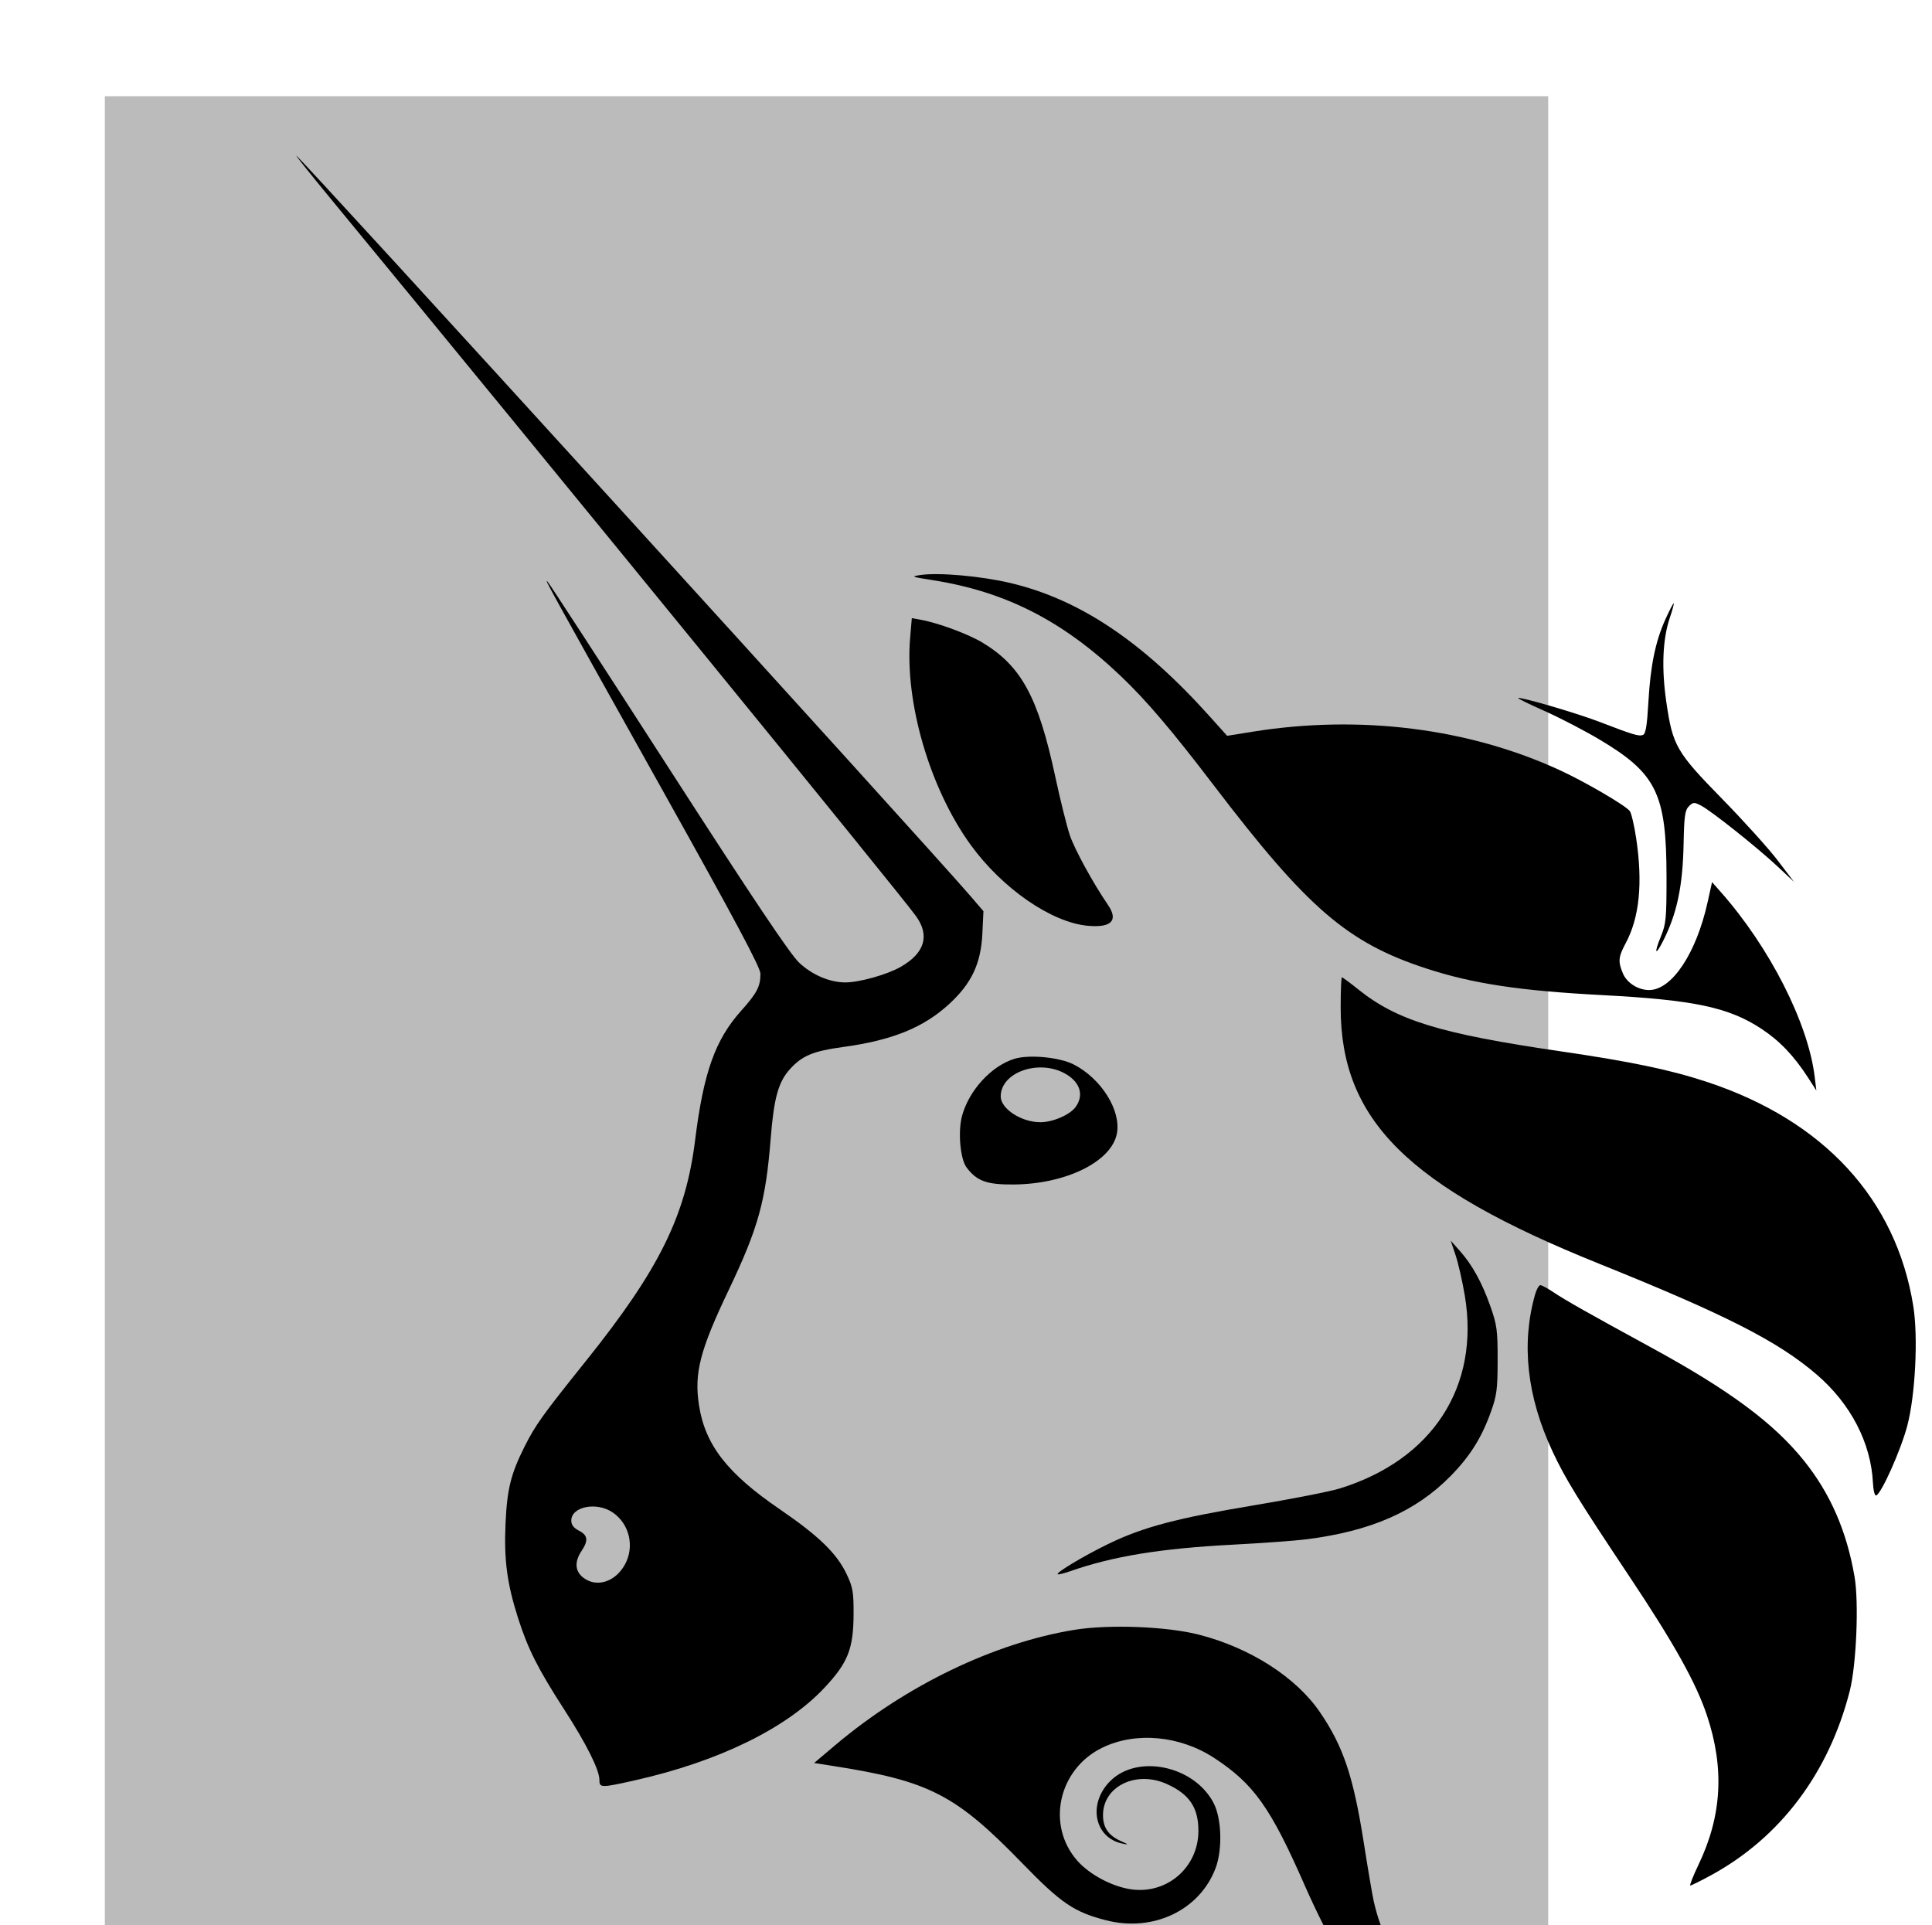
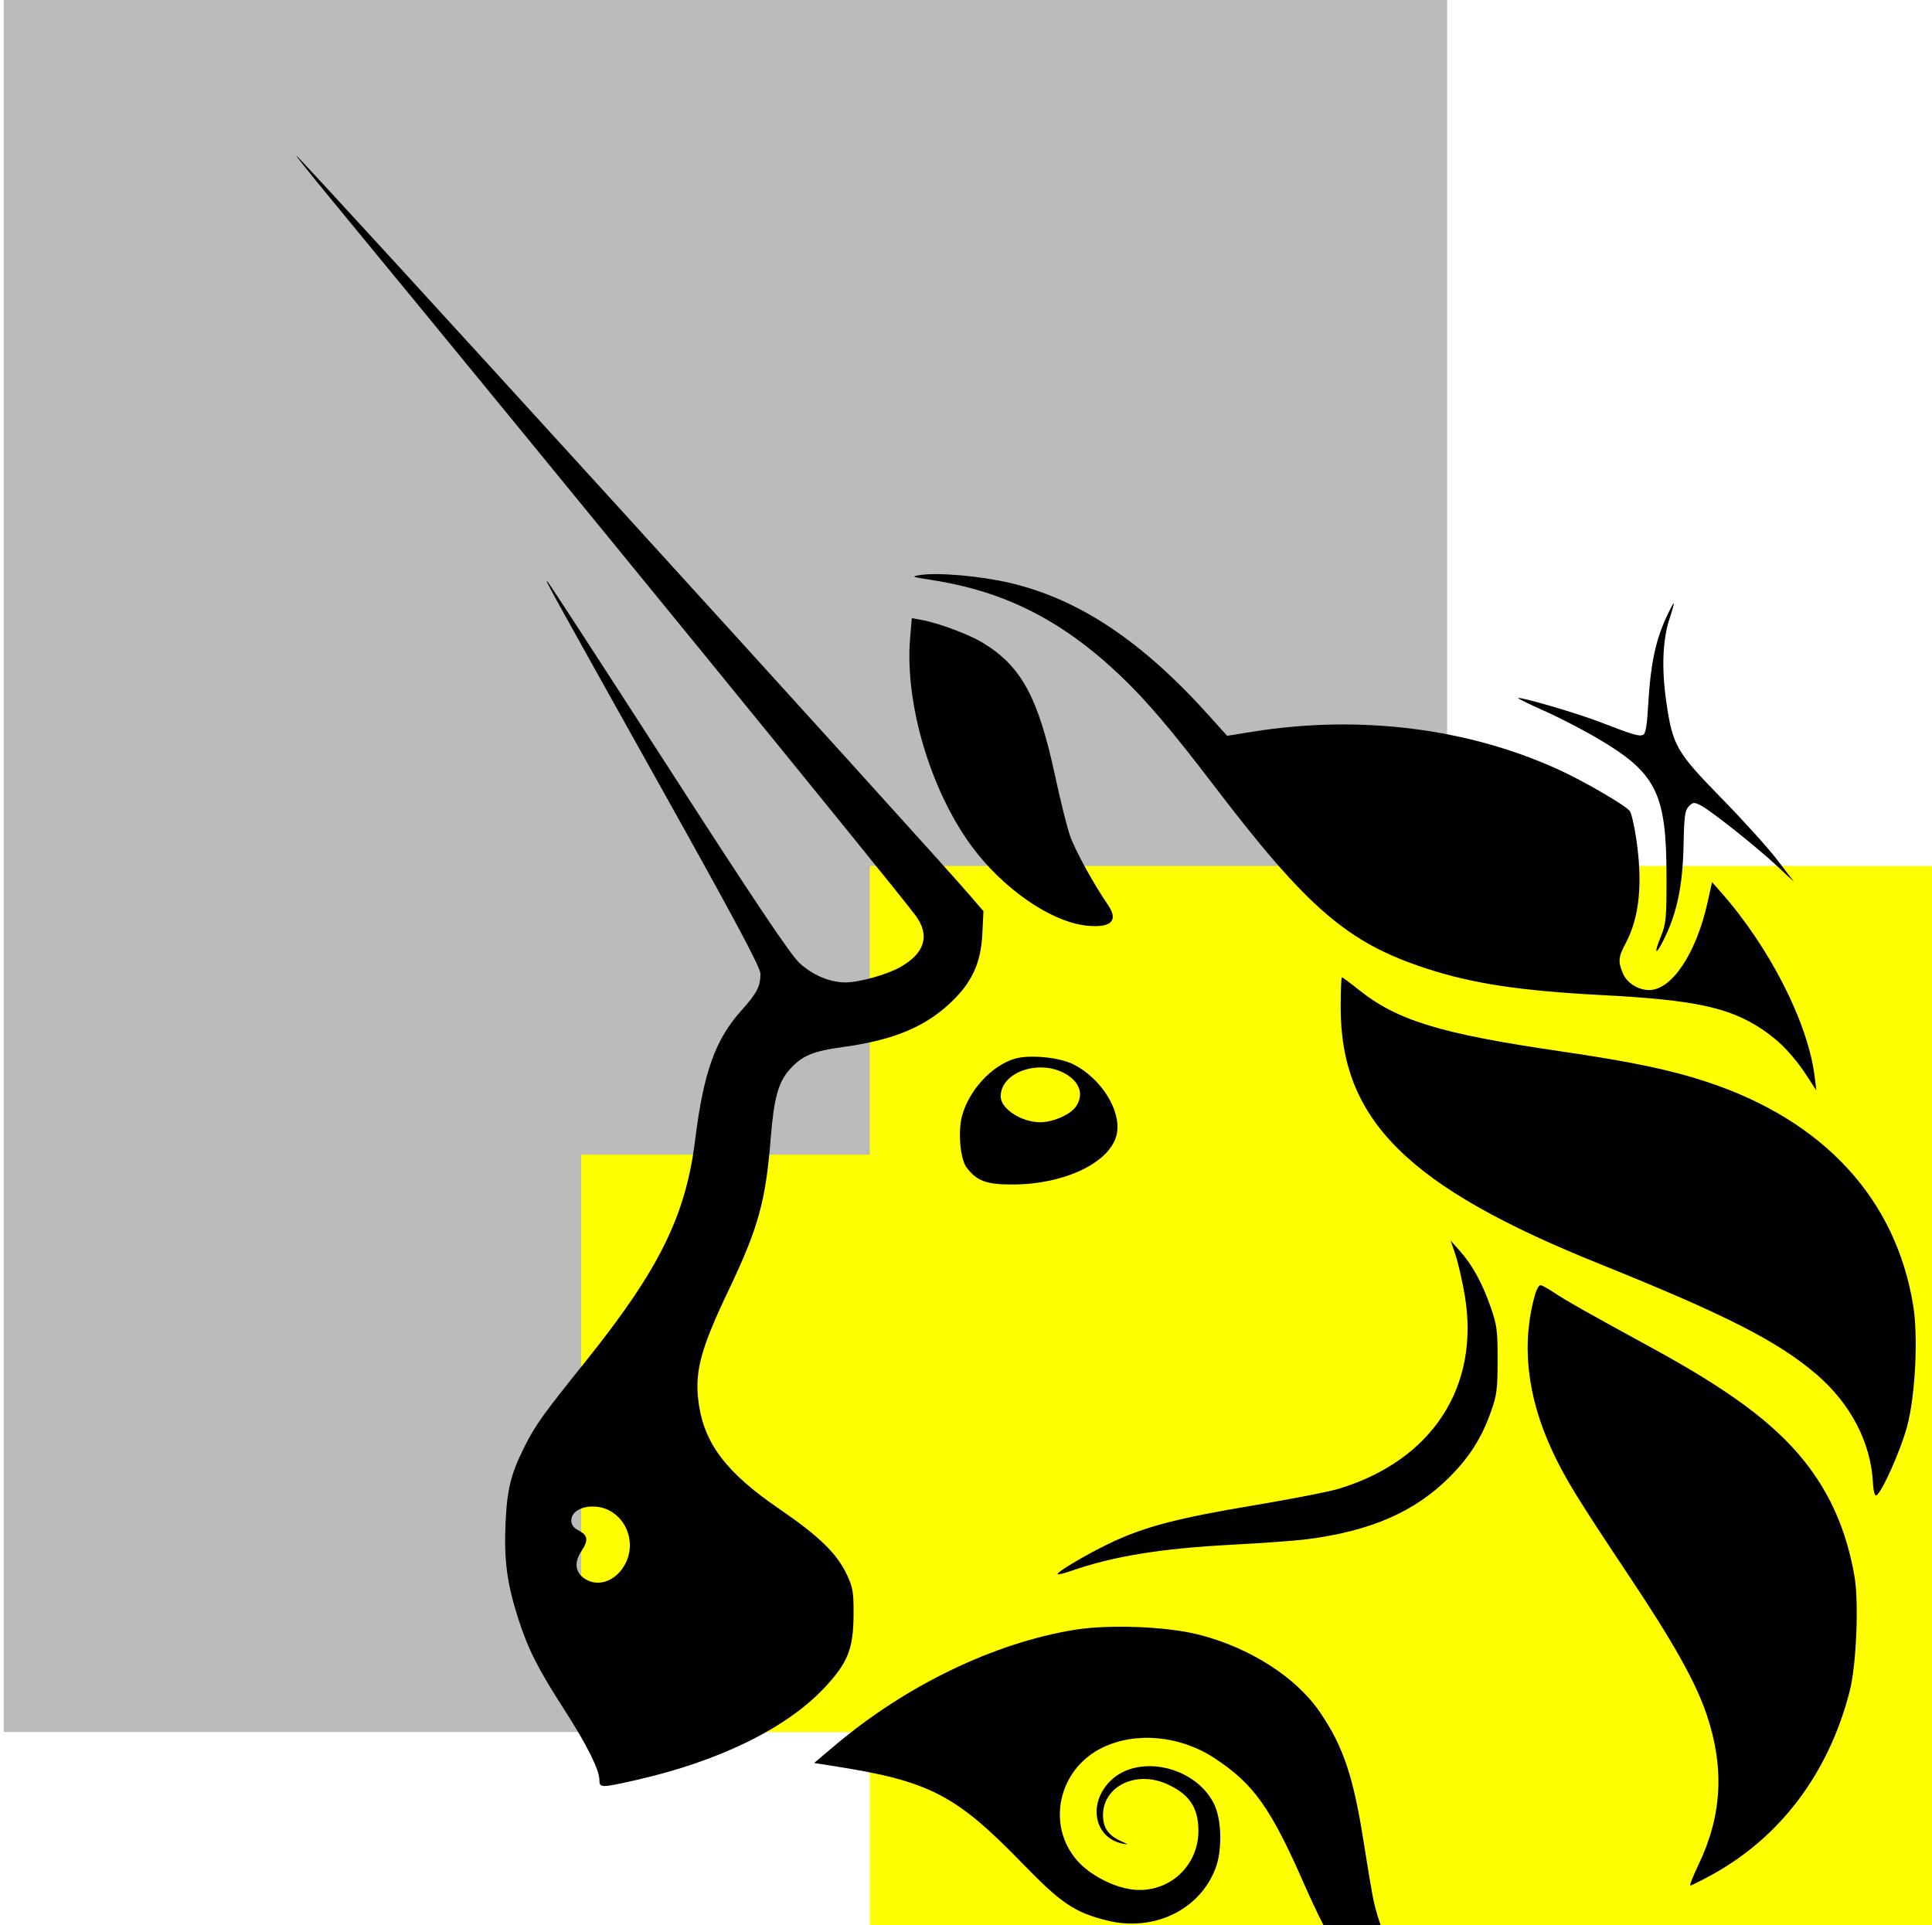
<svg xmlns="http://www.w3.org/2000/svg" width="257" height="256" viewBox="0 0 200 200" fill="none">
-   <rect x="10.504" y="10.0" width="150" height="200" fill="#bbb" />
+   <rect x="0" y="0" width="150" height="180" fill="#bbb" />
+   <rect x="90" y="90.0" width="200" height="200" fill="yellow" />
+   <rect x="60" y="120.0" width="180" height="60" fill="yellow" />
  <path d="M96.435 60.277C94.343 59.952 94.255 59.914 95.239 59.763C97.125 59.473 101.579 59.868 104.648 60.598C111.812 62.301 118.331 66.664 125.29 74.412L127.139 76.47L129.784 76.045C140.926 74.254 152.26 75.677 161.741 80.057C164.349 81.262 168.461 83.66 168.975 84.277C169.138 84.473 169.439 85.737 169.642 87.087C170.347 91.754 169.994 95.332 168.567 98.005C167.79 99.459 167.746 99.92 168.268 101.164C168.686 102.157 169.848 102.892 170.999 102.891C173.355 102.888 175.891 99.079 177.066 93.78L177.532 91.675L178.457 92.722C183.528 98.468 187.512 106.304 188.196 111.881L188.374 113.336L187.522 112.014C186.054 109.739 184.58 108.19 182.693 106.941C179.29 104.69 175.693 103.923 166.164 103.421C157.559 102.968 152.689 102.233 147.859 100.658C139.643 97.979 135.501 94.411 125.74 81.606C121.405 75.918 118.726 72.771 116.06 70.237C110.004 64.478 104.053 61.458 96.435 60.277Z" fill="#000" />
  <path d="M170.916 72.976C171.132 69.165 171.649 66.651 172.688 64.355C173.099 63.447 173.485 62.703 173.544 62.703C173.604 62.703 173.425 63.373 173.147 64.193C172.391 66.421 172.267 69.469 172.788 73.014C173.448 77.513 173.824 78.162 178.579 83.022C180.809 85.301 183.403 88.176 184.344 89.41L186.054 91.655L184.344 90.051C182.253 88.09 177.444 84.264 176.381 83.718C175.669 83.351 175.563 83.357 175.124 83.795C174.719 84.198 174.634 84.803 174.577 87.665C174.49 92.127 173.882 94.99 172.414 97.853C171.621 99.402 171.495 99.071 172.214 97.323C172.75 96.018 172.805 95.445 172.801 91.126C172.792 82.448 171.762 80.362 165.721 76.789C164.19 75.883 161.668 74.578 160.117 73.887C158.565 73.197 157.333 72.595 157.378 72.55C157.549 72.38 163.441 74.1 165.812 75.012C169.339 76.369 169.922 76.544 170.35 76.381C170.637 76.271 170.776 75.435 170.916 72.976Z" fill="#000" />
  <path d="M100.497 87.821C96.251 81.976 93.625 73.014 94.193 66.314L94.369 64.241L95.335 64.418C97.15 64.749 100.28 65.913 101.745 66.803C105.766 69.245 107.506 72.46 109.277 80.716C109.796 83.135 110.477 85.871 110.79 86.798C111.294 88.289 113.199 91.772 114.748 94.034C115.864 95.664 115.123 96.436 112.657 96.213C108.89 95.873 103.788 92.352 100.497 87.821Z" fill="#000" />
  <path d="M165.766 131.323C145.925 123.335 138.937 116.4 138.937 104.7C138.937 102.979 138.996 101.57 139.068 101.57C139.14 101.57 139.908 102.138 140.774 102.833C144.797 106.06 149.303 107.438 161.776 109.258C169.115 110.328 173.245 111.193 177.056 112.457C189.166 116.473 196.658 124.624 198.445 135.725C198.964 138.951 198.66 145 197.818 148.188C197.153 150.706 195.125 155.245 194.588 155.419C194.439 155.468 194.292 154.896 194.254 154.118C194.05 149.95 191.943 145.891 188.406 142.851C184.383 139.395 178.979 136.643 165.766 131.323Z" fill="#000" />
  <path d="M151.837 134.642C151.588 133.163 151.157 131.273 150.879 130.444L150.372 128.935L151.313 129.991C152.614 131.451 153.642 133.32 154.514 135.81C155.179 137.71 155.254 138.275 155.249 141.362C155.244 144.393 155.161 145.029 154.546 146.739C153.578 149.436 152.376 151.348 150.359 153.4C146.735 157.089 142.075 159.131 135.351 159.978C134.182 160.125 130.775 160.373 127.78 160.529C120.232 160.922 115.264 161.733 110.801 163.3C110.159 163.525 109.586 163.662 109.528 163.604C109.347 163.425 112.386 161.613 114.897 160.404C118.436 158.699 121.96 157.768 129.854 156.454C133.754 155.804 137.781 155.016 138.804 154.702C148.461 151.741 153.426 144.1 151.837 134.642Z" fill="#000" />
  <path d="M160.932 150.795C158.296 145.128 157.691 139.657 159.135 134.554C159.289 134.009 159.538 133.562 159.687 133.562C159.837 133.562 160.459 133.899 161.07 134.31C162.284 135.127 164.721 136.505 171.212 140.044C179.311 144.46 183.929 147.879 187.07 151.786C189.82 155.208 191.522 159.104 192.341 163.856C192.805 166.548 192.533 173.024 191.843 175.735C189.665 184.281 184.604 190.993 177.385 194.911C176.327 195.484 175.377 195.955 175.275 195.958C175.172 195.96 175.557 194.98 176.131 193.78C178.56 188.703 178.836 183.765 177 178.269C175.876 174.904 173.584 170.797 168.956 163.857C163.575 155.788 162.256 153.641 160.932 150.795Z" fill="#000" />
  <path d="M86.407 181.371C93.77 175.154 102.931 170.738 111.276 169.382C114.872 168.798 120.864 169.03 124.194 169.882C129.532 171.248 134.307 174.308 136.791 177.954C139.218 181.517 140.259 184.622 141.343 191.53C141.771 194.255 142.236 196.992 142.377 197.611C143.191 201.192 144.775 204.054 146.739 205.491C149.857 207.773 155.227 207.915 160.509 205.855C161.405 205.505 162.184 205.263 162.238 205.318C162.43 205.508 159.77 207.288 157.894 208.226C155.369 209.487 153.361 209.975 150.693 209.975C145.855 209.975 141.839 207.514 138.487 202.495C137.828 201.508 136.346 198.55 135.193 195.922C131.655 187.851 129.907 185.393 125.799 182.702C122.223 180.361 117.612 179.941 114.143 181.642C109.586 183.876 108.315 189.699 111.579 193.39C112.876 194.856 115.295 196.121 117.273 196.367C120.973 196.828 124.153 194.013 124.153 190.277C124.153 187.851 123.221 186.467 120.873 185.407C117.668 183.961 114.222 185.652 114.238 188.663C114.245 189.947 114.805 190.754 116.092 191.336C116.918 191.71 116.937 191.74 116.263 191.6C113.322 190.99 112.633 187.444 114.998 185.09C117.837 182.264 123.709 183.511 125.725 187.368C126.572 188.988 126.67 192.215 125.932 194.164C124.279 198.525 119.46 200.819 114.571 199.571C111.243 198.721 109.887 197.801 105.874 193.667C98.901 186.484 96.194 185.092 86.141 183.523L84.215 183.222L86.407 181.371Z" fill="#000" />
  <path fill-rule="evenodd" clip-rule="evenodd" d="M33.824 20.465C57.111 48.728 93.014 92.734 94.796 95.198C96.268 97.232 95.714 99.061 93.193 100.494C91.791 101.291 88.908 102.099 87.465 102.099C85.833 102.099 83.994 101.313 82.655 100.042C81.708 99.145 77.888 93.44 69.069 79.757C62.322 69.286 56.675 60.601 56.521 60.455C56.164 60.119 56.17 60.13 68.381 81.979C76.049 95.698 78.637 100.548 78.637 101.197C78.637 102.516 78.277 103.21 76.65 105.025C73.936 108.052 72.724 111.453 71.848 118.492C70.866 126.382 68.106 131.955 60.458 141.494C55.98 147.078 55.248 148.102 54.118 150.352C52.695 153.187 52.304 154.774 52.145 158.353C51.977 162.137 52.304 164.581 53.46 168.199C54.472 171.366 55.529 173.458 58.229 177.641C60.56 181.251 61.902 183.933 61.902 184.983C61.902 185.818 62.061 185.819 65.673 185.003C74.316 183.052 81.334 179.619 85.281 175.412C87.724 172.808 88.297 171.371 88.316 167.802C88.328 165.469 88.246 164.98 87.615 163.637C86.588 161.452 84.719 159.635 80.598 156.818C75.199 153.127 72.893 150.156 72.256 146.07C71.734 142.717 72.34 140.351 75.327 134.091C78.418 127.612 79.184 124.85 79.703 118.319C80.037 114.1 80.501 112.435 81.713 111.1C82.978 109.707 84.116 109.235 87.245 108.808C92.347 108.111 95.595 106.791 98.265 104.33C100.582 102.196 101.551 100.139 101.7 97.043L101.813 94.696L100.518 93.187C95.83 87.721 30.685 16.168 30.396 16.168C30.335 16.168 31.877 18.102 33.824 20.465ZM64.533 162.634C65.593 160.757 65.03 158.344 63.257 157.166C61.582 156.052 58.98 156.576 58.98 158.028C58.98 158.471 59.225 158.793 59.777 159.077C60.706 159.555 60.774 160.093 60.042 161.192C59.302 162.306 59.362 163.284 60.211 163.949C61.58 165.021 63.518 164.432 64.533 162.634Z" fill="#000" />
  <path fill-rule="evenodd" clip-rule="evenodd" d="M105.032 110.039C102.637 110.774 100.309 113.312 99.588 115.974C99.149 117.598 99.398 120.446 100.057 121.325C101.121 122.746 102.149 123.12 104.935 123.101C110.389 123.063 115.131 120.724 115.682 117.799C116.134 115.402 114.051 112.08 111.183 110.622C109.703 109.87 106.555 109.571 105.032 110.039ZM111.408 115.024C112.249 113.829 111.881 112.537 110.451 111.664C107.726 110 103.607 111.377 103.607 113.95C103.607 115.231 105.755 116.629 107.724 116.629C109.035 116.629 110.829 115.847 111.408 115.024Z" fill="#000" />
</svg>
